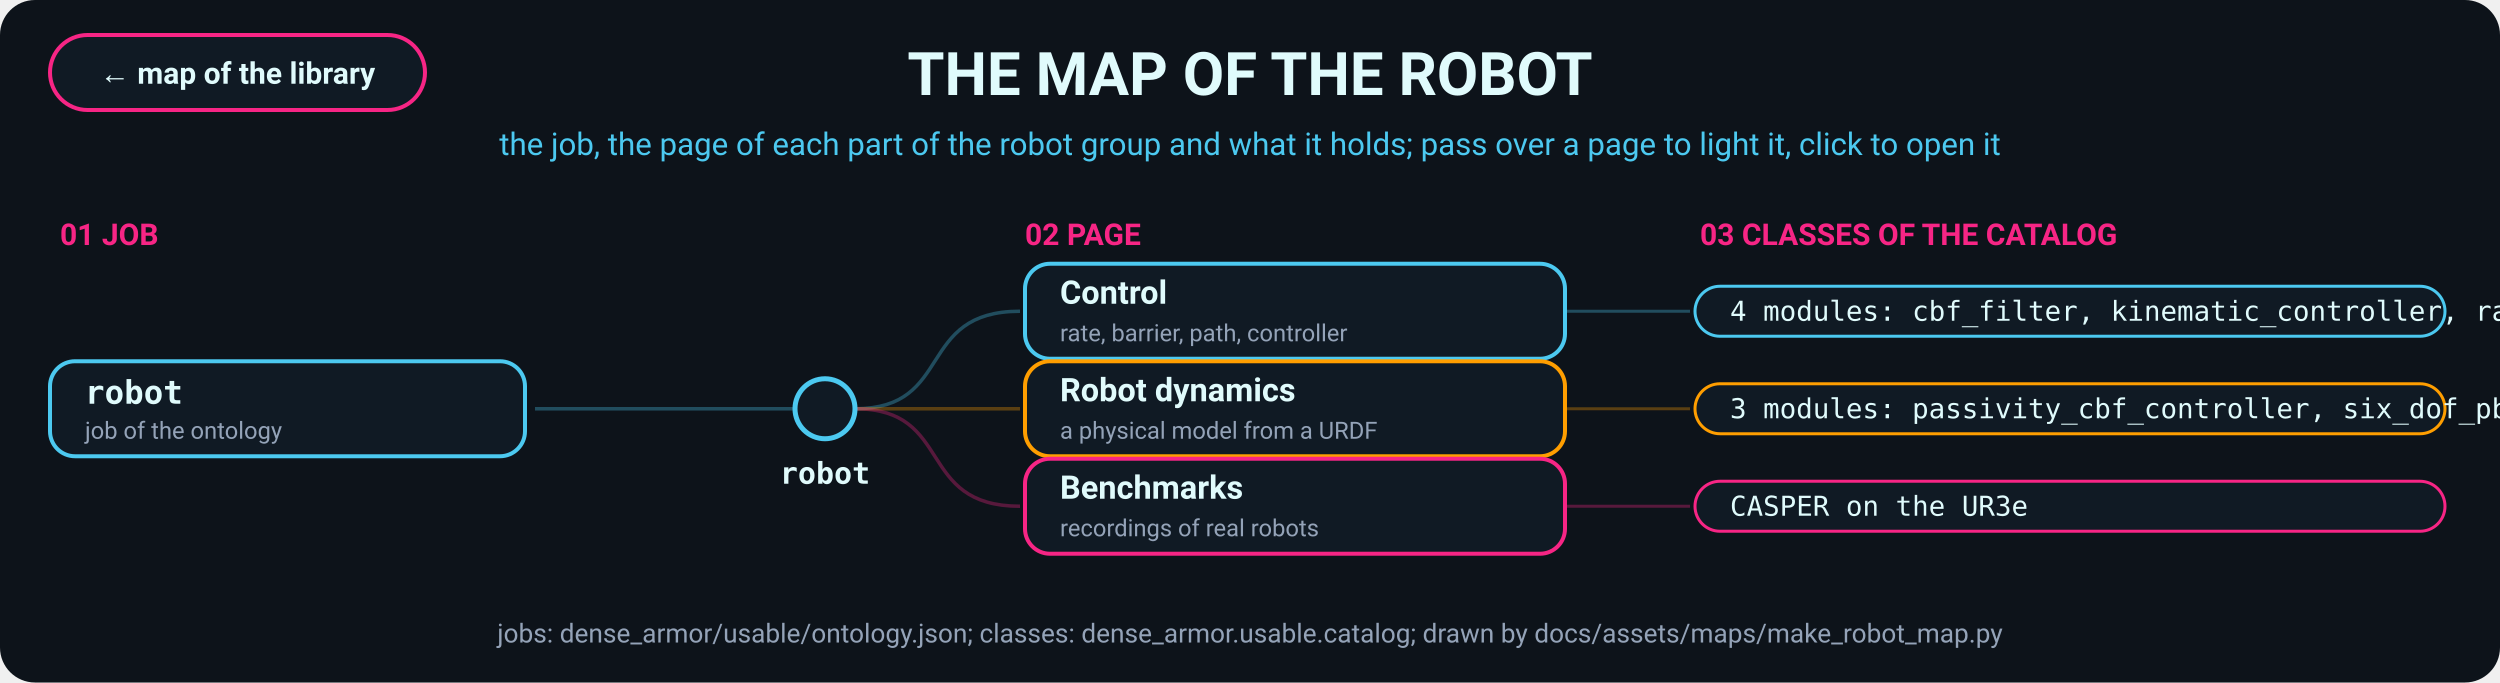
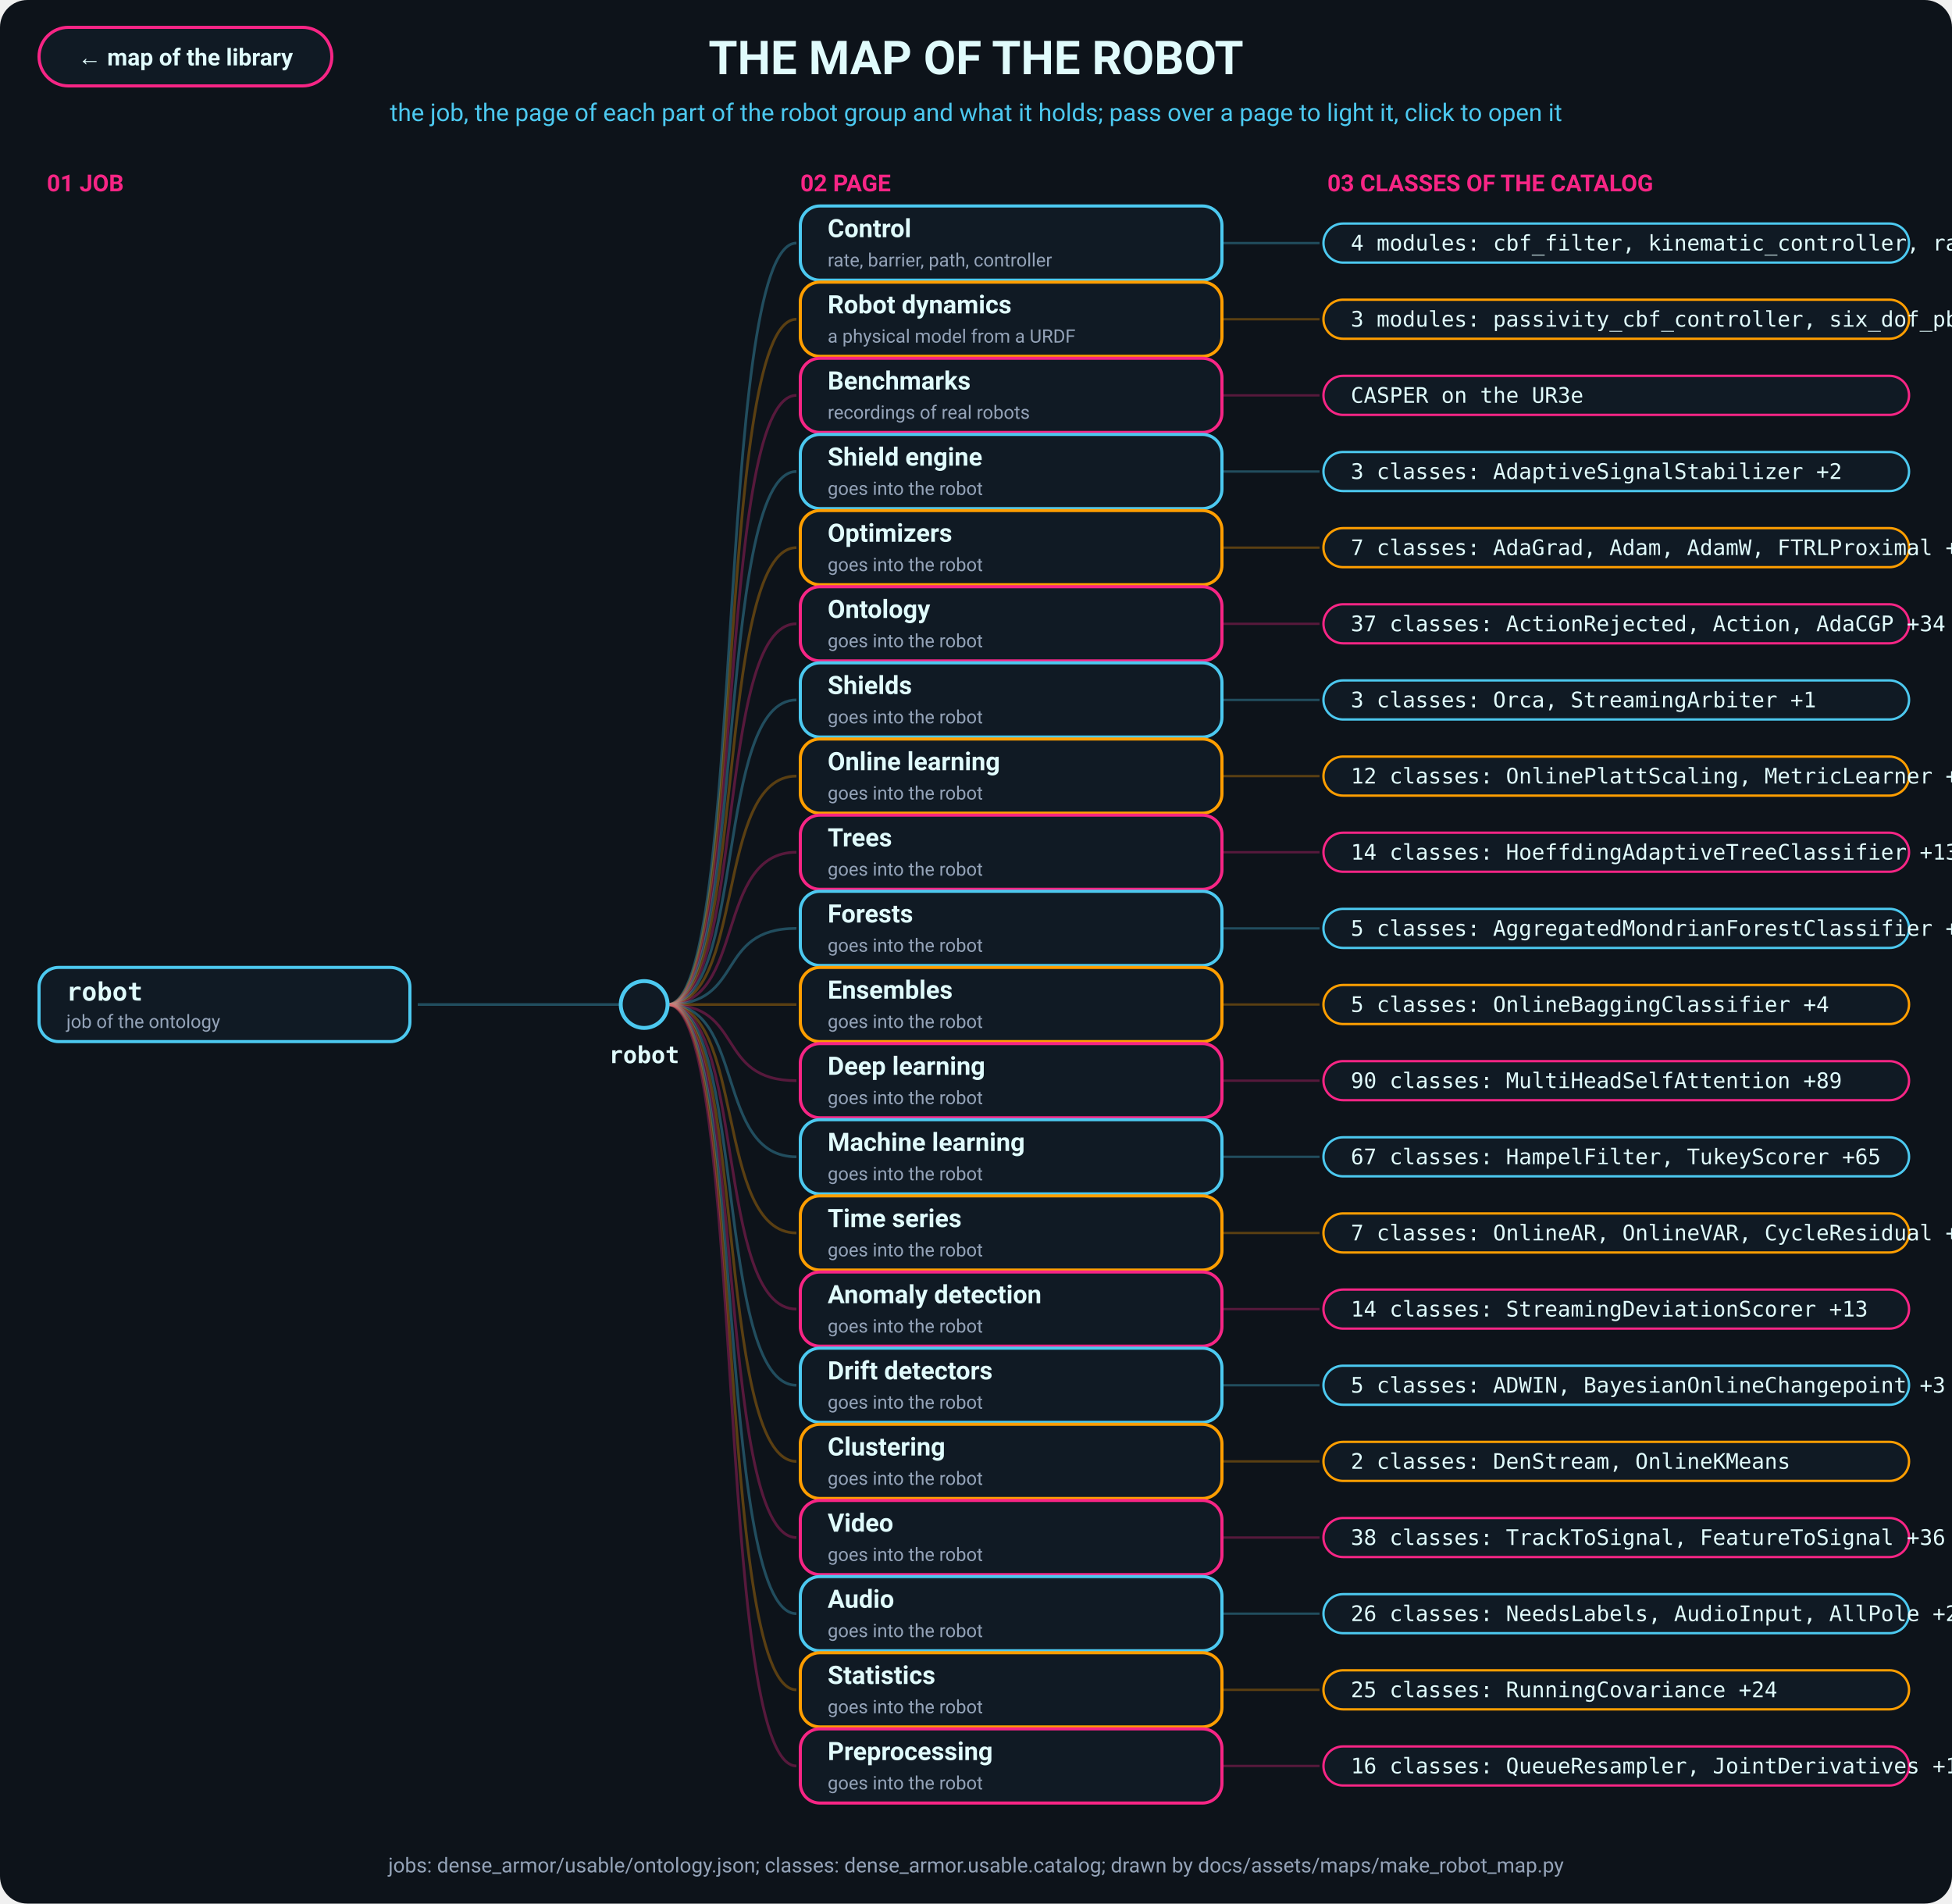
- <svg xmlns="http://www.w3.org/2000/svg" viewBox="0 0 1000 273" width="100%" role="img" aria-label="The map of the robot">
+ <svg xmlns="http://www.w3.org/2000/svg" viewBox="0 0 1000 975" width="100%" role="img" aria-label="The map of the robot">
  <style>text{font-family:system-ui,-apple-system,'Segoe UI',Roboto,Arial,sans-serif}.m{font-family:ui-monospace,Menlo,Consolas,monospace}.e{opacity:.32;transition:opacity .15s}.net:hover .e{opacity:.06}.net .pg:hover .e{opacity:1;stroke-width:2.2}a:hover .card{fill:#17303f;stroke-width:2.4}a:hover text.dn{fill:#ffffff}.back:hover .card{fill:#17303f}</style>
-   <rect width="1000" height="273" fill="#0d131a" rx="14" />
+   <rect width="1000" height="975" fill="#0d131a" rx="14" />
  <text x="500" y="38" fill="#e0fbfc" font-size="24" font-weight="700" text-anchor="middle">THE MAP OF THE ROBOT</text>
  <text x="500" y="62" fill="#4cc9f0" font-size="12.5" text-anchor="middle">the job, the page of each part of the robot group and what it holds; pass over a page to light it, click to open it</text>
  <a class="back" href="../../#the-library-folder-by-folder" target="_top">
    <rect class="card" x="20" y="14" width="150" height="30" rx="15" fill="#101a24" stroke="#f72585" stroke-width="1.6" />
    <text class="dn" x="95" y="33.5" fill="#e0fbfc" font-size="12" font-weight="700" text-anchor="middle">← map of the library</text>
  </a>
  <text x="24" y="98" fill="#f72585" font-size="12" font-weight="700">01  JOB</text>
  <text x="410" y="98" fill="#f72585" font-size="12" font-weight="700">02  PAGE</text>
  <text x="680" y="98" fill="#f72585" font-size="12" font-weight="700">03  CLASSES OF THE CATALOG</text>
  <g class="net">
-     <path class="e" d="M214,163.5 C262,163.5 282,163.5 318,163.5" fill="none" stroke="#4cc9f0" stroke-width="1.4" />
-     <g class="pg">
-       <path class="e" d="M342,163.5 C382,163.5 366,124.5 408,124.5" fill="none" stroke="#4cc9f0" stroke-width="1.4" />
+     <path class="e" d="M214,514.5 C262,514.5 282,514.5 318,514.5" fill="none" stroke="#4cc9f0" stroke-width="1.4" />
+     <g class="pg">
+       <path class="e" d="M342,514.5 C382,514.5 366,124.5 408,124.5" fill="none" stroke="#4cc9f0" stroke-width="1.4" />
      <path class="e" d="M626,124.5 C650,124.5 650,124.5 676,124.5" fill="none" stroke="#4cc9f0" stroke-width="1.2" />
    </g>
    <g class="pg">
-       <path class="e" d="M342,163.5 C382,163.5 366,163.5 408,163.5" fill="none" stroke="#ff9e00" stroke-width="1.4" />
+       <path class="e" d="M342,514.5 C382,514.5 366,163.5 408,163.5" fill="none" stroke="#ff9e00" stroke-width="1.4" />
      <path class="e" d="M626,163.5 C650,163.5 650,163.5 676,163.5" fill="none" stroke="#ff9e00" stroke-width="1.2" />
    </g>
    <g class="pg">
-       <path class="e" d="M342,163.5 C382,163.5 366,202.5 408,202.5" fill="none" stroke="#f72585" stroke-width="1.4" />
+       <path class="e" d="M342,514.5 C382,514.5 366,202.5 408,202.5" fill="none" stroke="#f72585" stroke-width="1.4" />
      <path class="e" d="M626,202.5 C650,202.5 650,202.5 676,202.5" fill="none" stroke="#f72585" stroke-width="1.2" />
+     </g>
+     <g class="pg">
+       <path class="e" d="M342,514.5 C382,514.5 366,241.5 408,241.5" fill="none" stroke="#4cc9f0" stroke-width="1.4" />
+       <path class="e" d="M626,241.5 C650,241.5 650,241.5 676,241.5" fill="none" stroke="#4cc9f0" stroke-width="1.2" />
+     </g>
+     <g class="pg">
+       <path class="e" d="M342,514.5 C382,514.5 366,280.5 408,280.5" fill="none" stroke="#ff9e00" stroke-width="1.4" />
+       <path class="e" d="M626,280.5 C650,280.5 650,280.5 676,280.5" fill="none" stroke="#ff9e00" stroke-width="1.2" />
+     </g>
+     <g class="pg">
+       <path class="e" d="M342,514.5 C382,514.5 366,319.5 408,319.5" fill="none" stroke="#f72585" stroke-width="1.4" />
+       <path class="e" d="M626,319.5 C650,319.5 650,319.5 676,319.5" fill="none" stroke="#f72585" stroke-width="1.2" />
+     </g>
+     <g class="pg">
+       <path class="e" d="M342,514.5 C382,514.5 366,358.5 408,358.5" fill="none" stroke="#4cc9f0" stroke-width="1.4" />
+       <path class="e" d="M626,358.5 C650,358.5 650,358.5 676,358.5" fill="none" stroke="#4cc9f0" stroke-width="1.2" />
+     </g>
+     <g class="pg">
+       <path class="e" d="M342,514.5 C382,514.5 366,397.5 408,397.5" fill="none" stroke="#ff9e00" stroke-width="1.4" />
+       <path class="e" d="M626,397.5 C650,397.5 650,397.5 676,397.5" fill="none" stroke="#ff9e00" stroke-width="1.2" />
+     </g>
+     <g class="pg">
+       <path class="e" d="M342,514.5 C382,514.5 366,436.5 408,436.5" fill="none" stroke="#f72585" stroke-width="1.4" />
+       <path class="e" d="M626,436.5 C650,436.5 650,436.5 676,436.5" fill="none" stroke="#f72585" stroke-width="1.2" />
+     </g>
+     <g class="pg">
+       <path class="e" d="M342,514.5 C382,514.5 366,475.5 408,475.5" fill="none" stroke="#4cc9f0" stroke-width="1.4" />
+       <path class="e" d="M626,475.5 C650,475.5 650,475.5 676,475.5" fill="none" stroke="#4cc9f0" stroke-width="1.2" />
+     </g>
+     <g class="pg">
+       <path class="e" d="M342,514.5 C382,514.5 366,514.5 408,514.5" fill="none" stroke="#ff9e00" stroke-width="1.4" />
+       <path class="e" d="M626,514.5 C650,514.5 650,514.5 676,514.5" fill="none" stroke="#ff9e00" stroke-width="1.2" />
+     </g>
+     <g class="pg">
+       <path class="e" d="M342,514.5 C382,514.5 366,553.5 408,553.5" fill="none" stroke="#f72585" stroke-width="1.4" />
+       <path class="e" d="M626,553.5 C650,553.5 650,553.5 676,553.5" fill="none" stroke="#f72585" stroke-width="1.2" />
+     </g>
+     <g class="pg">
+       <path class="e" d="M342,514.5 C382,514.5 366,592.5 408,592.5" fill="none" stroke="#4cc9f0" stroke-width="1.4" />
+       <path class="e" d="M626,592.5 C650,592.5 650,592.5 676,592.5" fill="none" stroke="#4cc9f0" stroke-width="1.2" />
+     </g>
+     <g class="pg">
+       <path class="e" d="M342,514.5 C382,514.5 366,631.5 408,631.5" fill="none" stroke="#ff9e00" stroke-width="1.4" />
+       <path class="e" d="M626,631.5 C650,631.5 650,631.5 676,631.5" fill="none" stroke="#ff9e00" stroke-width="1.2" />
+     </g>
+     <g class="pg">
+       <path class="e" d="M342,514.5 C382,514.5 366,670.5 408,670.5" fill="none" stroke="#f72585" stroke-width="1.4" />
+       <path class="e" d="M626,670.5 C650,670.5 650,670.5 676,670.5" fill="none" stroke="#f72585" stroke-width="1.2" />
+     </g>
+     <g class="pg">
+       <path class="e" d="M342,514.5 C382,514.5 366,709.5 408,709.5" fill="none" stroke="#4cc9f0" stroke-width="1.4" />
+       <path class="e" d="M626,709.5 C650,709.5 650,709.5 676,709.5" fill="none" stroke="#4cc9f0" stroke-width="1.2" />
+     </g>
+     <g class="pg">
+       <path class="e" d="M342,514.5 C382,514.5 366,748.5 408,748.5" fill="none" stroke="#ff9e00" stroke-width="1.4" />
+       <path class="e" d="M626,748.5 C650,748.5 650,748.5 676,748.5" fill="none" stroke="#ff9e00" stroke-width="1.2" />
+     </g>
+     <g class="pg">
+       <path class="e" d="M342,514.5 C382,514.5 366,787.5 408,787.5" fill="none" stroke="#f72585" stroke-width="1.4" />
+       <path class="e" d="M626,787.5 C650,787.5 650,787.5 676,787.5" fill="none" stroke="#f72585" stroke-width="1.2" />
+     </g>
+     <g class="pg">
+       <path class="e" d="M342,514.5 C382,514.5 366,826.5 408,826.5" fill="none" stroke="#4cc9f0" stroke-width="1.4" />
+       <path class="e" d="M626,826.5 C650,826.5 650,826.5 676,826.5" fill="none" stroke="#4cc9f0" stroke-width="1.2" />
+     </g>
+     <g class="pg">
+       <path class="e" d="M342,514.5 C382,514.5 366,865.5 408,865.5" fill="none" stroke="#ff9e00" stroke-width="1.4" />
+       <path class="e" d="M626,865.5 C650,865.5 650,865.5 676,865.5" fill="none" stroke="#ff9e00" stroke-width="1.2" />
+     </g>
+     <g class="pg">
+       <path class="e" d="M342,514.5 C382,514.5 366,904.5 408,904.5" fill="none" stroke="#f72585" stroke-width="1.4" />
+       <path class="e" d="M626,904.5 C650,904.5 650,904.5 676,904.5" fill="none" stroke="#f72585" stroke-width="1.2" />
    </g>
  </g>
  <a href="../../#the-library-folder-by-folder" target="_top">
-     <rect class="card" x="20" y="144.5" width="190" height="38" rx="10" fill="#101a24" stroke="#4cc9f0" stroke-width="1.6" />
-     <text class="dn m" x="34" y="161.5" fill="#e0fbfc" font-size="13" font-weight="700">robot</text>
-     <text x="34" y="175.5" fill="#94a3b8" font-size="9.5">job of the ontology</text>
-   </a>
-   <circle cx="330" cy="163.5" r="12" fill="#101a24" stroke="#4cc9f0" stroke-width="2" />
-   <text class="m" x="330" y="193.5" fill="#e0fbfc" font-size="12" font-weight="700" text-anchor="middle">robot</text>
+     <rect class="card" x="20" y="495.5" width="190" height="38" rx="10" fill="#101a24" stroke="#4cc9f0" stroke-width="1.6" />
+     <text class="dn m" x="34" y="512.5" fill="#e0fbfc" font-size="13" font-weight="700">robot</text>
+     <text x="34" y="526.5" fill="#94a3b8" font-size="9.5">job of the ontology</text>
+   </a>
+   <circle cx="330" cy="514.5" r="12" fill="#101a24" stroke="#4cc9f0" stroke-width="2" />
+   <text class="m" x="330" y="544.5" fill="#e0fbfc" font-size="12" font-weight="700" text-anchor="middle">robot</text>
  <a href="../../control/" target="_top">
    <rect class="card" x="410" y="105.5" width="216" height="38" rx="10" fill="#101a24" stroke="#4cc9f0" stroke-width="1.6" />
    <text class="dn" x="424" y="121.5" fill="#e0fbfc" font-size="13" font-weight="700">Control</text>
    <text x="424" y="136.5" fill="#94a3b8" font-size="9.5">rate, barrier, path, controller</text>
  </a>
  <a href="../../control/" target="_top">
    <rect class="card" x="678" y="114.5" width="300" height="20" rx="10" fill="#101a24" stroke="#4cc9f0" stroke-width="1.2" />
    <text class="dn m" x="692" y="128.3" fill="#e0fbfc" font-size="11">4 modules: cbf_filter, kinematic_controller, rate_limiter, trajectory</text>
  </a>
  <a href="../../dynamics/" target="_top">
    <rect class="card" x="410" y="144.5" width="216" height="38" rx="10" fill="#101a24" stroke="#ff9e00" stroke-width="1.6" />
    <text class="dn" x="424" y="160.5" fill="#e0fbfc" font-size="13" font-weight="700">Robot dynamics</text>
    <text x="424" y="175.5" fill="#94a3b8" font-size="9.5">a physical model from a URDF</text>
  </a>
  <a href="../../dynamics/" target="_top">
    <rect class="card" x="678" y="153.5" width="300" height="20" rx="10" fill="#101a24" stroke="#ff9e00" stroke-width="1.2" />
    <text class="dn m" x="692" y="167.3" fill="#e0fbfc" font-size="11">3 modules: passivity_cbf_controller, six_dof_pbc_cbf_controller, urdf_dynamics</text>
  </a>
  <a href="../../benchmarks/" target="_top">
    <rect class="card" x="410" y="183.5" width="216" height="38" rx="10" fill="#101a24" stroke="#f72585" stroke-width="1.6" />
    <text class="dn" x="424" y="199.5" fill="#e0fbfc" font-size="13" font-weight="700">Benchmarks</text>
    <text x="424" y="214.5" fill="#94a3b8" font-size="9.5">recordings of real robots</text>
  </a>
  <a href="../../benchmarks/" target="_top">
    <rect class="card" x="678" y="192.5" width="300" height="20" rx="10" fill="#101a24" stroke="#f72585" stroke-width="1.2" />
    <text class="dn m" x="692" y="206.3" fill="#e0fbfc" font-size="11">CASPER on the UR3e</text>
  </a>
-   <text x="500" y="257" fill="#94a3b8" font-size="10.5" text-anchor="middle">jobs: dense_armor/usable/ontology.json; classes: dense_armor.usable.catalog; drawn by docs/assets/maps/make_robot_map.py</text>
+   <a href="../../shields/engine/" target="_top">
+     <rect class="card" x="410" y="222.5" width="216" height="38" rx="10" fill="#101a24" stroke="#4cc9f0" stroke-width="1.6" />
+     <text class="dn" x="424" y="238.5" fill="#e0fbfc" font-size="13" font-weight="700">Shield engine</text>
+     <text x="424" y="253.5" fill="#94a3b8" font-size="9.5">goes into the robot</text>
+   </a>
+   <a href="../../shields/engine/" target="_top">
+     <rect class="card" x="678" y="231.5" width="300" height="20" rx="10" fill="#101a24" stroke="#4cc9f0" stroke-width="1.2" />
+     <text class="dn m" x="692" y="245.3" fill="#e0fbfc" font-size="11">3 classes: AdaptiveSignalStabilizer  +2</text>
+   </a>
+   <a href="../../optim/" target="_top">
+     <rect class="card" x="410" y="261.5" width="216" height="38" rx="10" fill="#101a24" stroke="#ff9e00" stroke-width="1.6" />
+     <text class="dn" x="424" y="277.5" fill="#e0fbfc" font-size="13" font-weight="700">Optimizers</text>
+     <text x="424" y="292.5" fill="#94a3b8" font-size="9.5">goes into the robot</text>
+   </a>
+   <a href="../../optim/" target="_top">
+     <rect class="card" x="678" y="270.5" width="300" height="20" rx="10" fill="#101a24" stroke="#ff9e00" stroke-width="1.2" />
+     <text class="dn m" x="692" y="284.3" fill="#e0fbfc" font-size="11">7 classes: AdaGrad, Adam, AdamW, FTRLProximal  +3</text>
+   </a>
+   <a href="../../ontology/" target="_top">
+     <rect class="card" x="410" y="300.5" width="216" height="38" rx="10" fill="#101a24" stroke="#f72585" stroke-width="1.6" />
+     <text class="dn" x="424" y="316.5" fill="#e0fbfc" font-size="13" font-weight="700">Ontology</text>
+     <text x="424" y="331.5" fill="#94a3b8" font-size="9.5">goes into the robot</text>
+   </a>
+   <a href="../../ontology/" target="_top">
+     <rect class="card" x="678" y="309.5" width="300" height="20" rx="10" fill="#101a24" stroke="#f72585" stroke-width="1.2" />
+     <text class="dn m" x="692" y="323.3" fill="#e0fbfc" font-size="11">37 classes: ActionRejected, Action, AdaCGP  +34</text>
+   </a>
+   <a href="../../shields/engine/" target="_top">
+     <rect class="card" x="410" y="339.5" width="216" height="38" rx="10" fill="#101a24" stroke="#4cc9f0" stroke-width="1.6" />
+     <text class="dn" x="424" y="355.5" fill="#e0fbfc" font-size="13" font-weight="700">Shields</text>
+     <text x="424" y="370.5" fill="#94a3b8" font-size="9.5">goes into the robot</text>
+   </a>
+   <a href="../../shields/engine/" target="_top">
+     <rect class="card" x="678" y="348.5" width="300" height="20" rx="10" fill="#101a24" stroke="#4cc9f0" stroke-width="1.2" />
+     <text class="dn m" x="692" y="362.3" fill="#e0fbfc" font-size="11">3 classes: Orca, StreamingArbiter  +1</text>
+   </a>
+   <a href="../../learn/" target="_top">
+     <rect class="card" x="410" y="378.5" width="216" height="38" rx="10" fill="#101a24" stroke="#ff9e00" stroke-width="1.6" />
+     <text class="dn" x="424" y="394.5" fill="#e0fbfc" font-size="13" font-weight="700">Online learning</text>
+     <text x="424" y="409.5" fill="#94a3b8" font-size="9.5">goes into the robot</text>
+   </a>
+   <a href="../../learn/" target="_top">
+     <rect class="card" x="678" y="387.5" width="300" height="20" rx="10" fill="#101a24" stroke="#ff9e00" stroke-width="1.2" />
+     <text class="dn m" x="692" y="401.3" fill="#e0fbfc" font-size="11">12 classes: OnlinePlattScaling, MetricLearner  +10</text>
+   </a>
+   <a href="../../tree/" target="_top">
+     <rect class="card" x="410" y="417.5" width="216" height="38" rx="10" fill="#101a24" stroke="#f72585" stroke-width="1.6" />
+     <text class="dn" x="424" y="433.5" fill="#e0fbfc" font-size="13" font-weight="700">Trees</text>
+     <text x="424" y="448.5" fill="#94a3b8" font-size="9.5">goes into the robot</text>
+   </a>
+   <a href="../../tree/" target="_top">
+     <rect class="card" x="678" y="426.5" width="300" height="20" rx="10" fill="#101a24" stroke="#f72585" stroke-width="1.2" />
+     <text class="dn m" x="692" y="440.3" fill="#e0fbfc" font-size="11">14 classes: HoeffdingAdaptiveTreeClassifier  +13</text>
+   </a>
+   <a href="../../forest/" target="_top">
+     <rect class="card" x="410" y="456.5" width="216" height="38" rx="10" fill="#101a24" stroke="#4cc9f0" stroke-width="1.6" />
+     <text class="dn" x="424" y="472.5" fill="#e0fbfc" font-size="13" font-weight="700">Forests</text>
+     <text x="424" y="487.5" fill="#94a3b8" font-size="9.5">goes into the robot</text>
+   </a>
+   <a href="../../forest/" target="_top">
+     <rect class="card" x="678" y="465.5" width="300" height="20" rx="10" fill="#101a24" stroke="#4cc9f0" stroke-width="1.2" />
+     <text class="dn m" x="692" y="479.3" fill="#e0fbfc" font-size="11">5 classes: AggregatedMondrianForestClassifier  +4</text>
+   </a>
+   <a href="../../ml/ensemble/" target="_top">
+     <rect class="card" x="410" y="495.5" width="216" height="38" rx="10" fill="#101a24" stroke="#ff9e00" stroke-width="1.6" />
+     <text class="dn" x="424" y="511.5" fill="#e0fbfc" font-size="13" font-weight="700">Ensembles</text>
+     <text x="424" y="526.5" fill="#94a3b8" font-size="9.5">goes into the robot</text>
+   </a>
+   <a href="../../ml/ensemble/" target="_top">
+     <rect class="card" x="678" y="504.5" width="300" height="20" rx="10" fill="#101a24" stroke="#ff9e00" stroke-width="1.2" />
+     <text class="dn m" x="692" y="518.3" fill="#e0fbfc" font-size="11">5 classes: OnlineBaggingClassifier  +4</text>
+   </a>
+   <a href="../../neural/overview/" target="_top">
+     <rect class="card" x="410" y="534.5" width="216" height="38" rx="10" fill="#101a24" stroke="#f72585" stroke-width="1.6" />
+     <text class="dn" x="424" y="550.5" fill="#e0fbfc" font-size="13" font-weight="700">Deep learning</text>
+     <text x="424" y="565.5" fill="#94a3b8" font-size="9.5">goes into the robot</text>
+   </a>
+   <a href="../../neural/overview/" target="_top">
+     <rect class="card" x="678" y="543.5" width="300" height="20" rx="10" fill="#101a24" stroke="#f72585" stroke-width="1.2" />
+     <text class="dn m" x="692" y="557.3" fill="#e0fbfc" font-size="11">90 classes: MultiHeadSelfAttention  +89</text>
+   </a>
+   <a href="../../ml/" target="_top">
+     <rect class="card" x="410" y="573.5" width="216" height="38" rx="10" fill="#101a24" stroke="#4cc9f0" stroke-width="1.6" />
+     <text class="dn" x="424" y="589.5" fill="#e0fbfc" font-size="13" font-weight="700">Machine learning</text>
+     <text x="424" y="604.5" fill="#94a3b8" font-size="9.5">goes into the robot</text>
+   </a>
+   <a href="../../ml/" target="_top">
+     <rect class="card" x="678" y="582.5" width="300" height="20" rx="10" fill="#101a24" stroke="#4cc9f0" stroke-width="1.2" />
+     <text class="dn m" x="692" y="596.3" fill="#e0fbfc" font-size="11">67 classes: HampelFilter, TukeyScorer  +65</text>
+   </a>
+   <a href="../../timeseries/" target="_top">
+     <rect class="card" x="410" y="612.5" width="216" height="38" rx="10" fill="#101a24" stroke="#ff9e00" stroke-width="1.6" />
+     <text class="dn" x="424" y="628.5" fill="#e0fbfc" font-size="13" font-weight="700">Time series</text>
+     <text x="424" y="643.5" fill="#94a3b8" font-size="9.5">goes into the robot</text>
+   </a>
+   <a href="../../timeseries/" target="_top">
+     <rect class="card" x="678" y="621.5" width="300" height="20" rx="10" fill="#101a24" stroke="#ff9e00" stroke-width="1.2" />
+     <text class="dn m" x="692" y="635.3" fill="#e0fbfc" font-size="11">7 classes: OnlineAR, OnlineVAR, CycleResidual  +4</text>
+   </a>
+   <a href="../../anomaly/" target="_top">
+     <rect class="card" x="410" y="651.5" width="216" height="38" rx="10" fill="#101a24" stroke="#f72585" stroke-width="1.6" />
+     <text class="dn" x="424" y="667.5" fill="#e0fbfc" font-size="13" font-weight="700">Anomaly detection</text>
+     <text x="424" y="682.5" fill="#94a3b8" font-size="9.5">goes into the robot</text>
+   </a>
+   <a href="../../anomaly/" target="_top">
+     <rect class="card" x="678" y="660.5" width="300" height="20" rx="10" fill="#101a24" stroke="#f72585" stroke-width="1.2" />
+     <text class="dn m" x="692" y="674.3" fill="#e0fbfc" font-size="11">14 classes: StreamingDeviationScorer  +13</text>
+   </a>
+   <a href="../../drift/detectors/" target="_top">
+     <rect class="card" x="410" y="690.5" width="216" height="38" rx="10" fill="#101a24" stroke="#4cc9f0" stroke-width="1.6" />
+     <text class="dn" x="424" y="706.5" fill="#e0fbfc" font-size="13" font-weight="700">Drift detectors</text>
+     <text x="424" y="721.5" fill="#94a3b8" font-size="9.5">goes into the robot</text>
+   </a>
+   <a href="../../drift/detectors/" target="_top">
+     <rect class="card" x="678" y="699.5" width="300" height="20" rx="10" fill="#101a24" stroke="#4cc9f0" stroke-width="1.2" />
+     <text class="dn m" x="692" y="713.3" fill="#e0fbfc" font-size="11">5 classes: ADWIN, BayesianOnlineChangepoint  +3</text>
+   </a>
+   <a href="../../cluster/" target="_top">
+     <rect class="card" x="410" y="729.5" width="216" height="38" rx="10" fill="#101a24" stroke="#ff9e00" stroke-width="1.6" />
+     <text class="dn" x="424" y="745.5" fill="#e0fbfc" font-size="13" font-weight="700">Clustering</text>
+     <text x="424" y="760.5" fill="#94a3b8" font-size="9.5">goes into the robot</text>
+   </a>
+   <a href="../../cluster/" target="_top">
+     <rect class="card" x="678" y="738.5" width="300" height="20" rx="10" fill="#101a24" stroke="#ff9e00" stroke-width="1.2" />
+     <text class="dn m" x="692" y="752.3" fill="#e0fbfc" font-size="11">2 classes: DenStream, OnlineKMeans</text>
+   </a>
+   <a href="../../vision/" target="_top">
+     <rect class="card" x="410" y="768.5" width="216" height="38" rx="10" fill="#101a24" stroke="#f72585" stroke-width="1.6" />
+     <text class="dn" x="424" y="784.5" fill="#e0fbfc" font-size="13" font-weight="700">Video</text>
+     <text x="424" y="799.5" fill="#94a3b8" font-size="9.5">goes into the robot</text>
+   </a>
+   <a href="../../vision/" target="_top">
+     <rect class="card" x="678" y="777.5" width="300" height="20" rx="10" fill="#101a24" stroke="#f72585" stroke-width="1.2" />
+     <text class="dn m" x="692" y="791.3" fill="#e0fbfc" font-size="11">38 classes: TrackToSignal, FeatureToSignal  +36</text>
+   </a>
+   <a href="../../audio/" target="_top">
+     <rect class="card" x="410" y="807.5" width="216" height="38" rx="10" fill="#101a24" stroke="#4cc9f0" stroke-width="1.6" />
+     <text class="dn" x="424" y="823.5" fill="#e0fbfc" font-size="13" font-weight="700">Audio</text>
+     <text x="424" y="838.5" fill="#94a3b8" font-size="9.5">goes into the robot</text>
+   </a>
+   <a href="../../audio/" target="_top">
+     <rect class="card" x="678" y="816.5" width="300" height="20" rx="10" fill="#101a24" stroke="#4cc9f0" stroke-width="1.2" />
+     <text class="dn m" x="692" y="830.3" fill="#e0fbfc" font-size="11">26 classes: NeedsLabels, AudioInput, AllPole  +23</text>
+   </a>
+   <a href="../../stats/" target="_top">
+     <rect class="card" x="410" y="846.5" width="216" height="38" rx="10" fill="#101a24" stroke="#ff9e00" stroke-width="1.6" />
+     <text class="dn" x="424" y="862.5" fill="#e0fbfc" font-size="13" font-weight="700">Statistics</text>
+     <text x="424" y="877.5" fill="#94a3b8" font-size="9.5">goes into the robot</text>
+   </a>
+   <a href="../../stats/" target="_top">
+     <rect class="card" x="678" y="855.5" width="300" height="20" rx="10" fill="#101a24" stroke="#ff9e00" stroke-width="1.2" />
+     <text class="dn m" x="692" y="869.3" fill="#e0fbfc" font-size="11">25 classes: RunningCovariance  +24</text>
+   </a>
+   <a href="../../preprocessing/" target="_top">
+     <rect class="card" x="410" y="885.5" width="216" height="38" rx="10" fill="#101a24" stroke="#f72585" stroke-width="1.6" />
+     <text class="dn" x="424" y="901.5" fill="#e0fbfc" font-size="13" font-weight="700">Preprocessing</text>
+     <text x="424" y="916.5" fill="#94a3b8" font-size="9.5">goes into the robot</text>
+   </a>
+   <a href="../../preprocessing/" target="_top">
+     <rect class="card" x="678" y="894.5" width="300" height="20" rx="10" fill="#101a24" stroke="#f72585" stroke-width="1.2" />
+     <text class="dn m" x="692" y="908.3" fill="#e0fbfc" font-size="11">16 classes: QueueResampler, JointDerivatives  +14</text>
+   </a>
+   <text x="500" y="959" fill="#94a3b8" font-size="10.5" text-anchor="middle">jobs: dense_armor/usable/ontology.json; classes: dense_armor.usable.catalog; drawn by docs/assets/maps/make_robot_map.py</text>
</svg>
